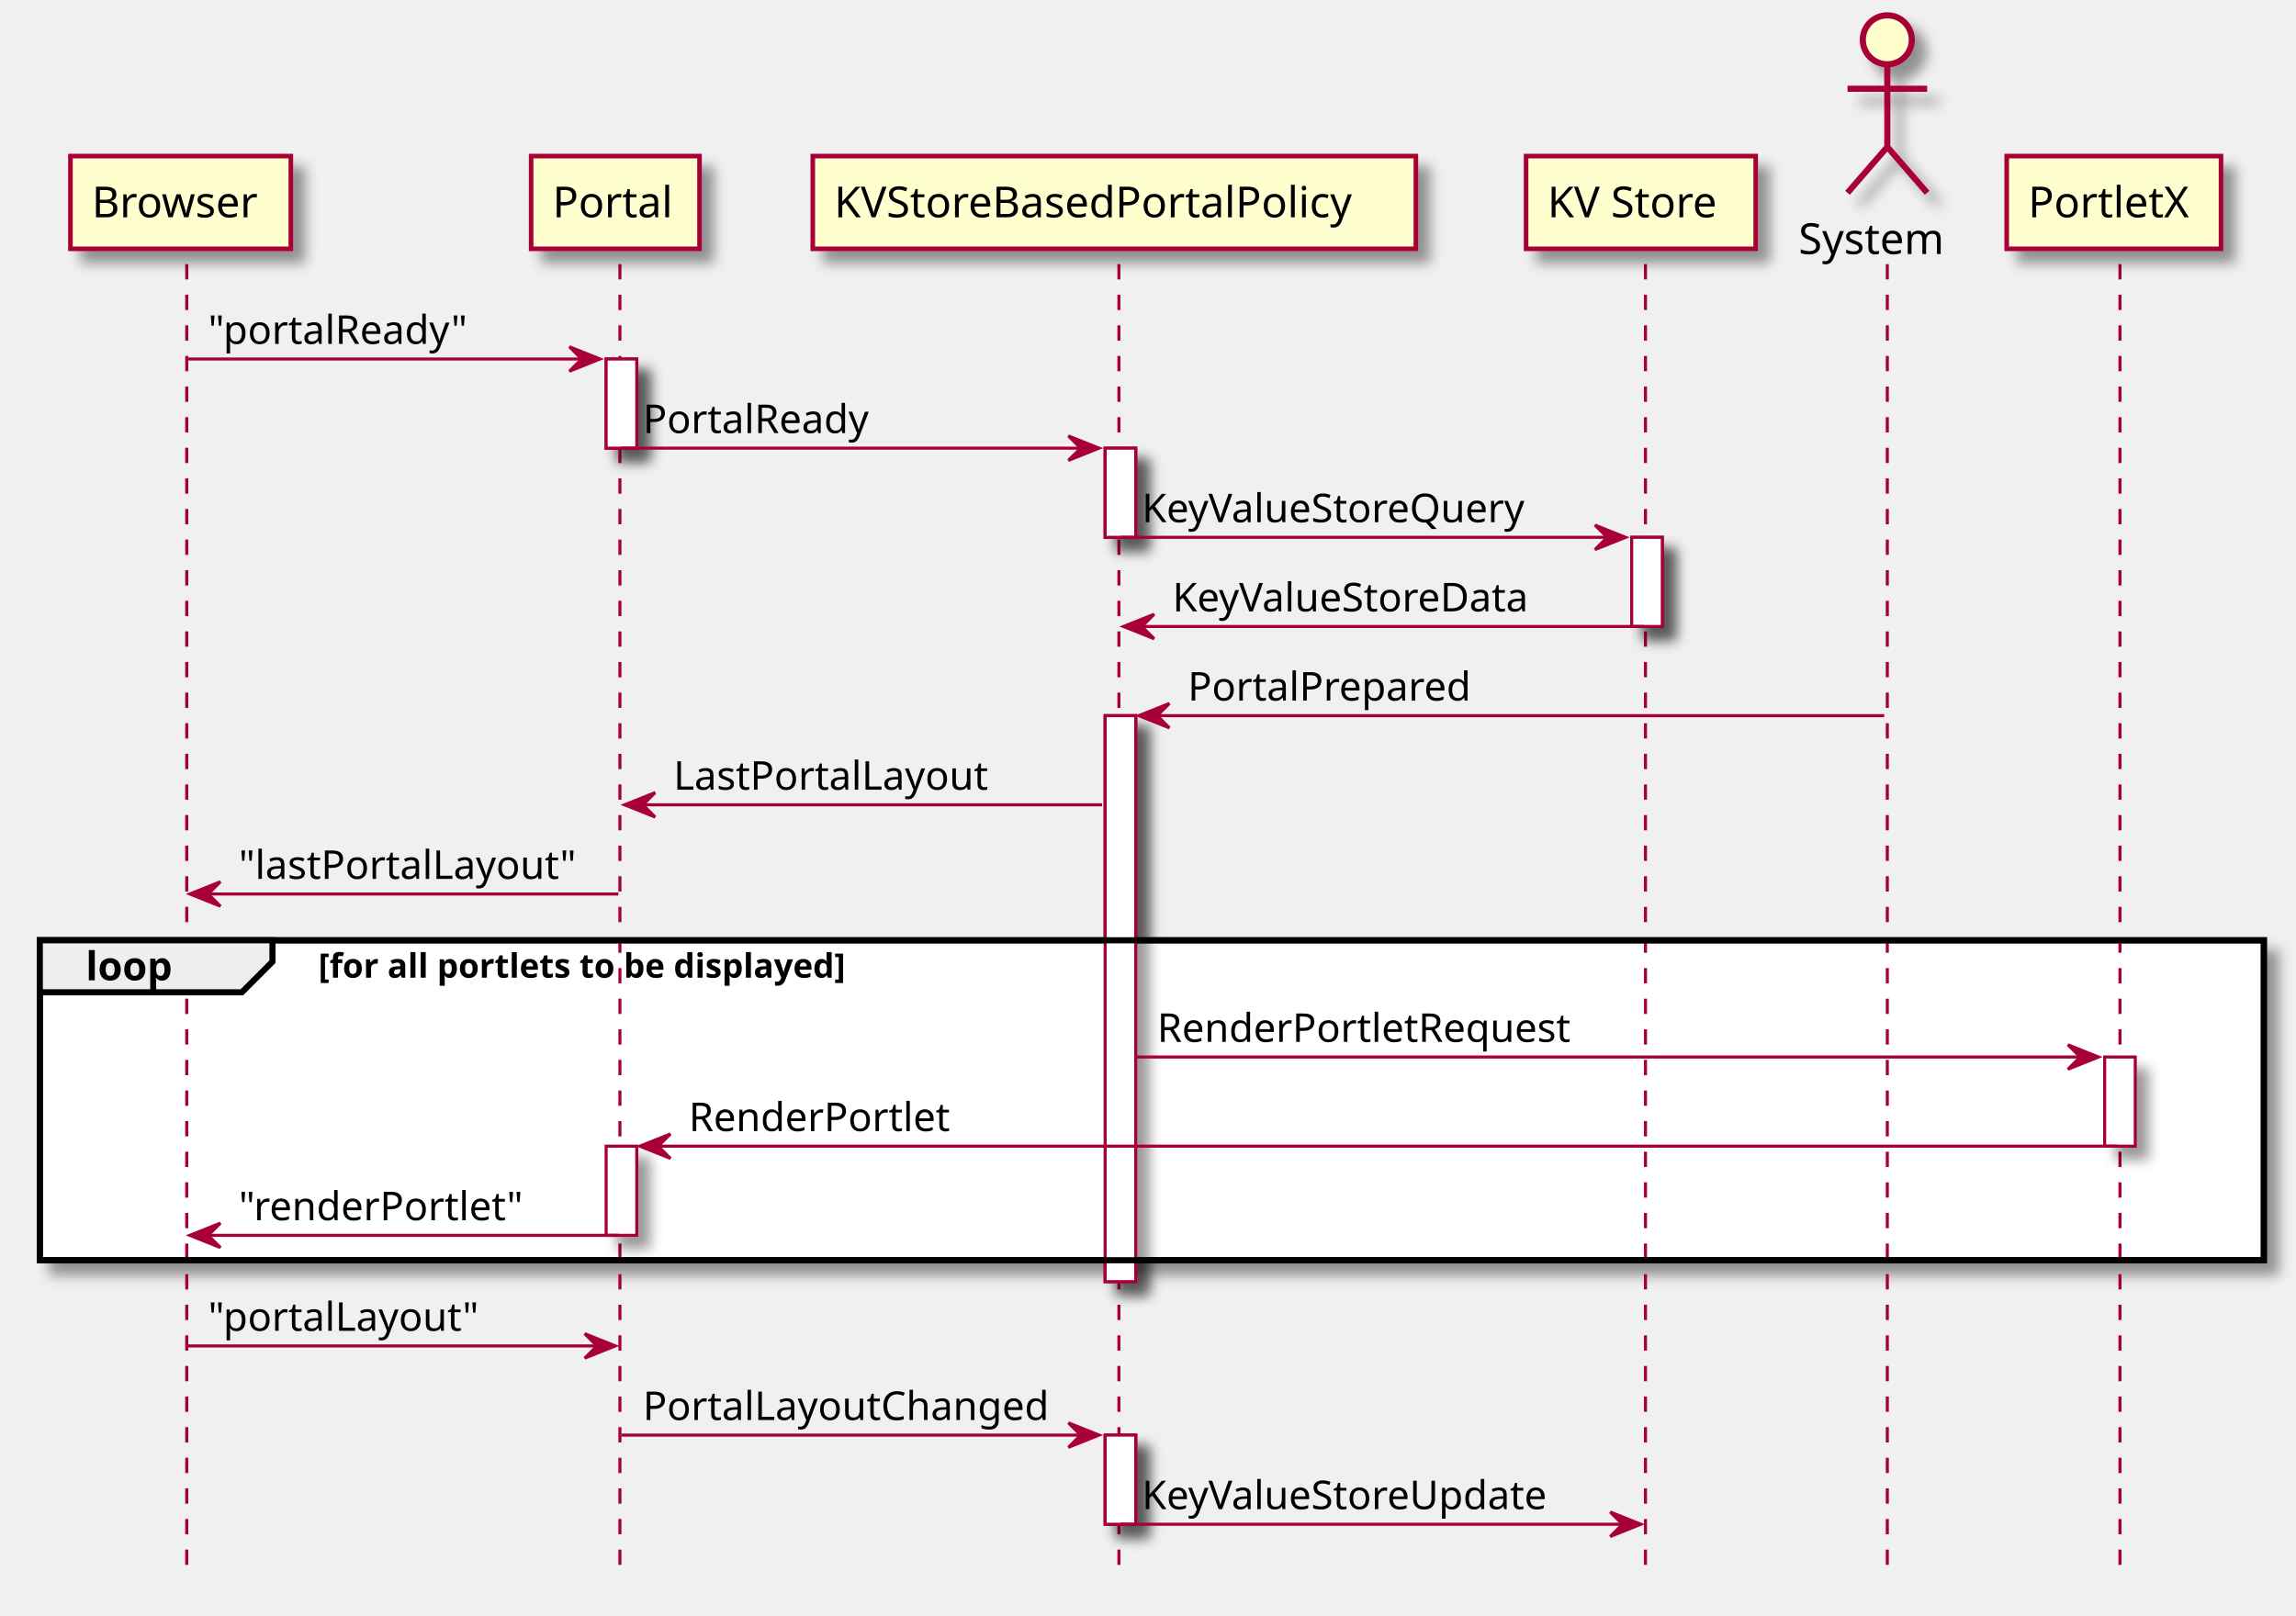
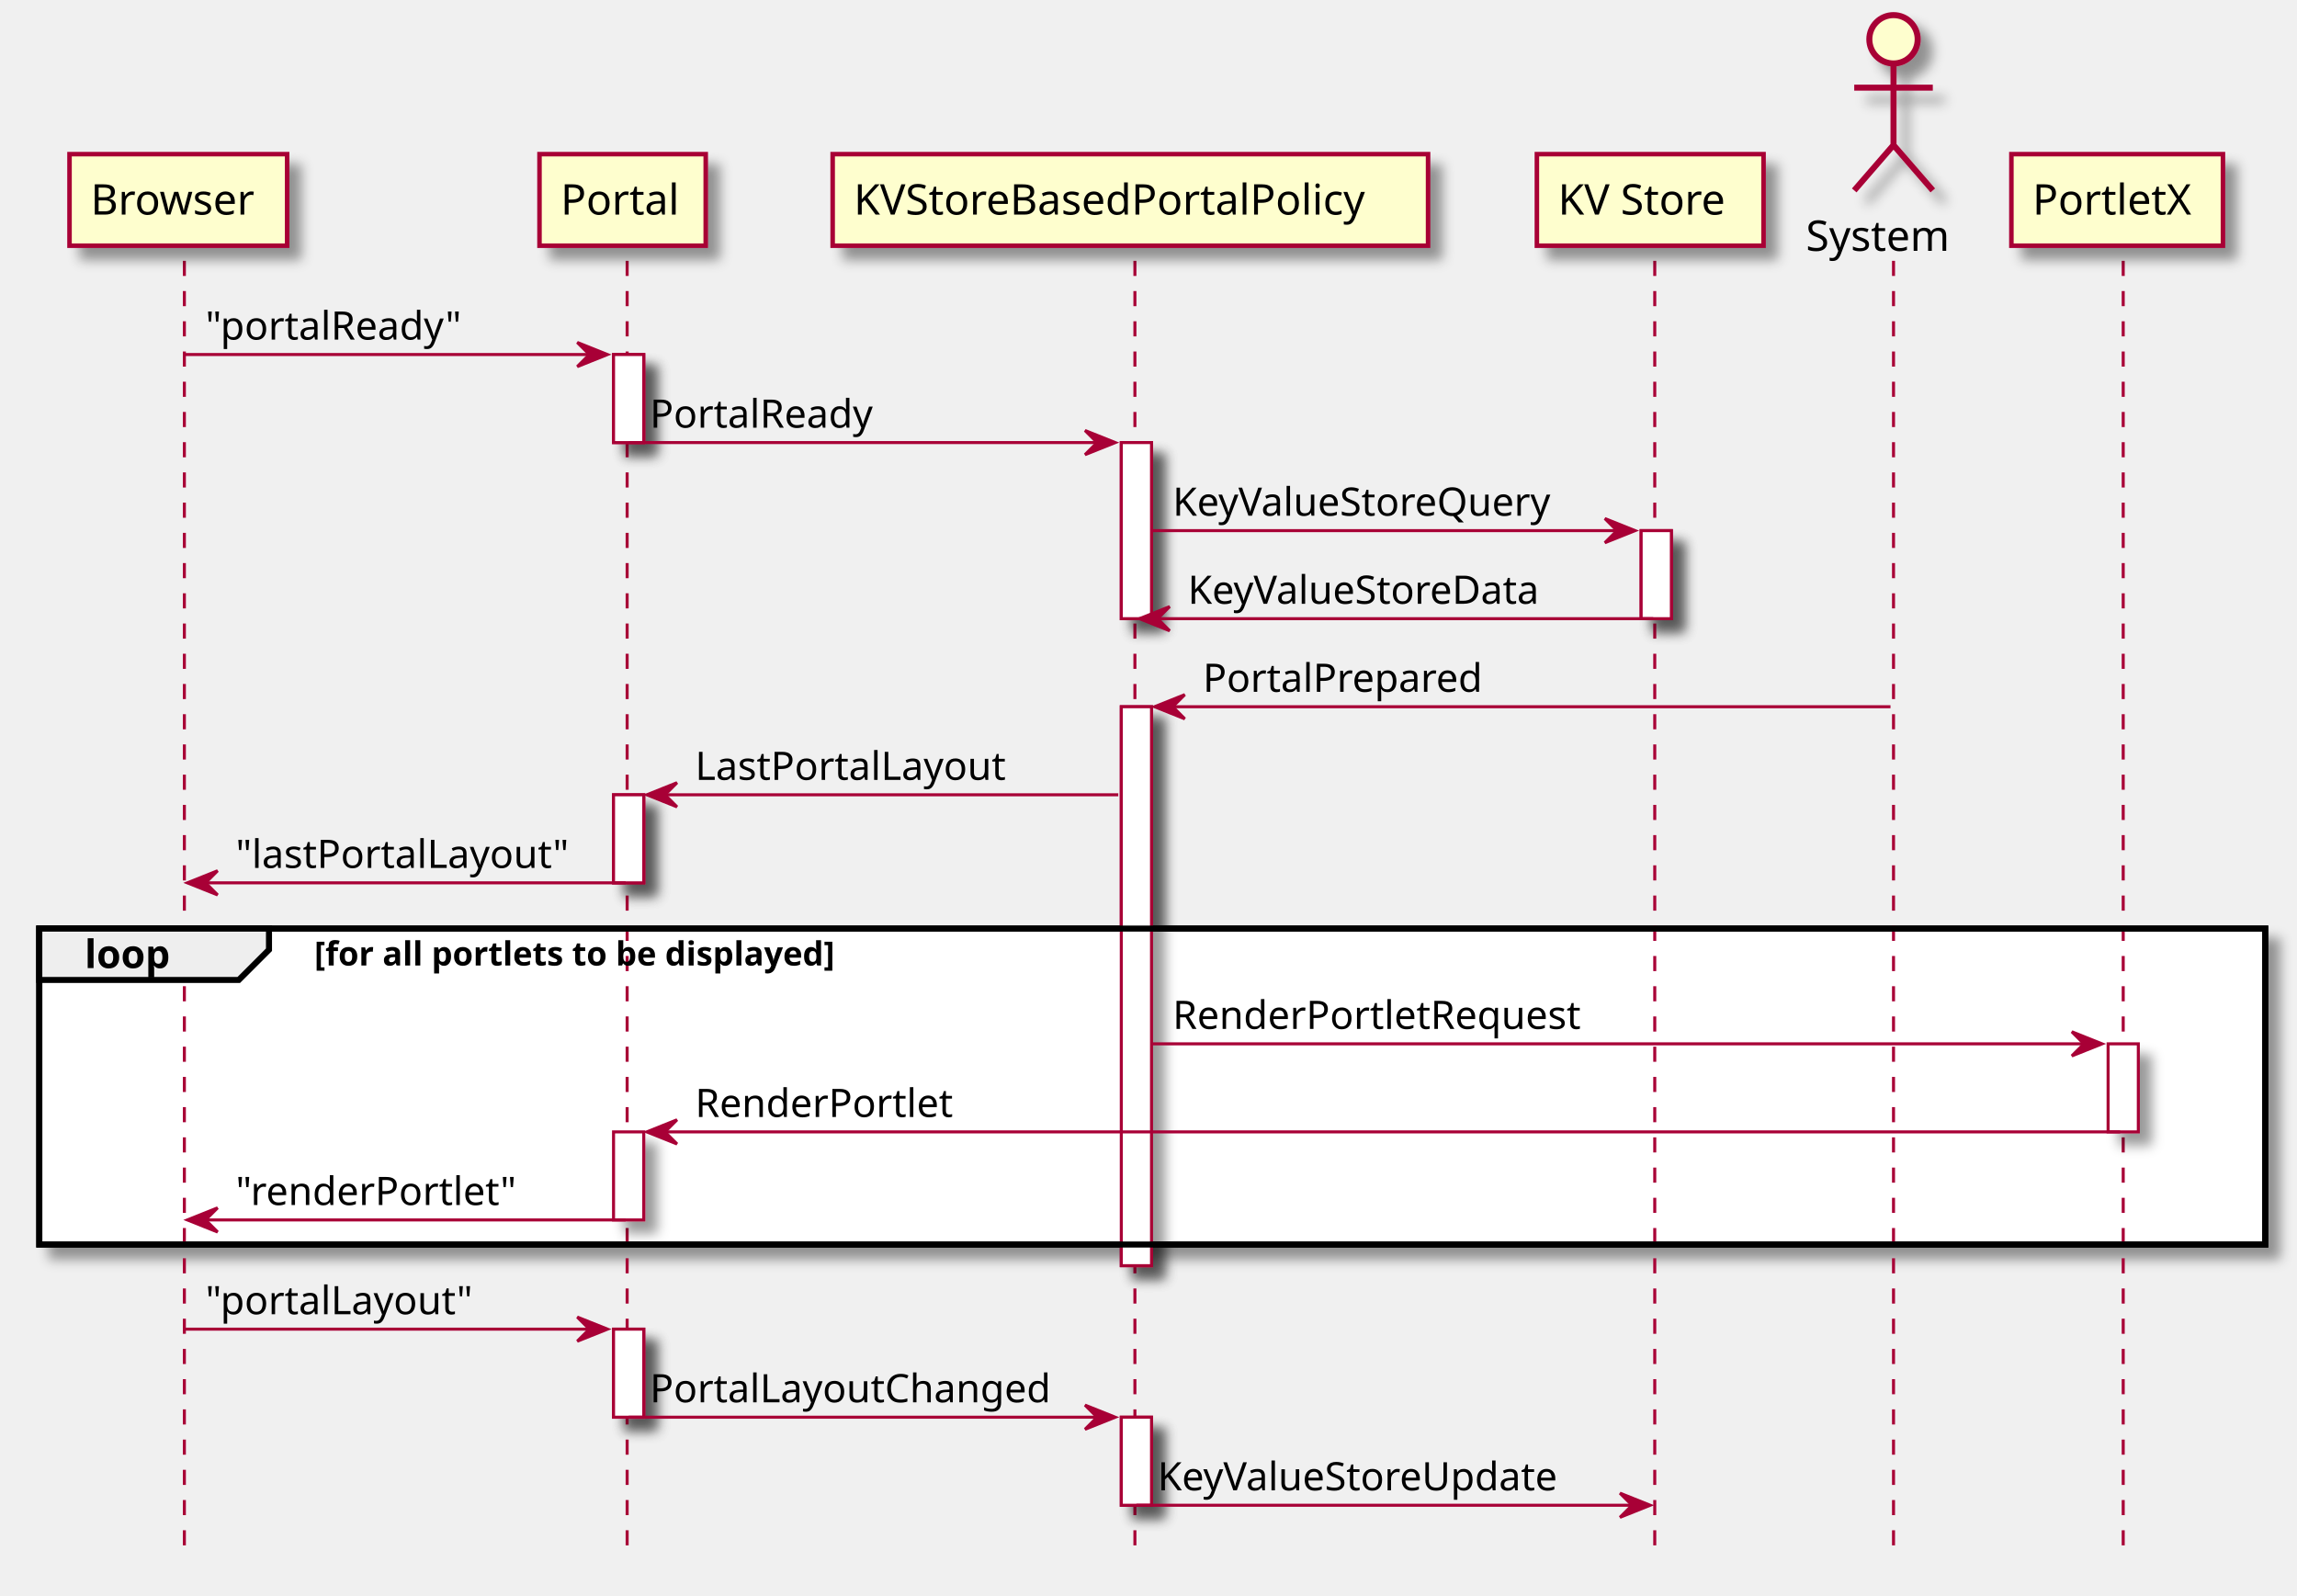
- <svg xmlns="http://www.w3.org/2000/svg" contentScriptType="application/ecmascript" contentStyleType="text/css" height="528px" preserveAspectRatio="none" style="width:750px;height:528px;" version="1.1" viewBox="0 0 750 528" width="750px" zoomAndPan="magnify">
+ <svg xmlns="http://www.w3.org/2000/svg" contentScriptType="application/ecmascript" contentStyleType="text/css" height="528px" preserveAspectRatio="none" style="width:760px;height:528px;" version="1.1" viewBox="0 0 760 528" width="760px" zoomAndPan="magnify">
  <defs>
-     <filter height="300%" id="f1e902iyvqw969" width="300%" x="-1" y="-1">
+     <filter height="300%" id="f14apqq0s5nfwx" width="300%" x="-1" y="-1">
      <feGaussianBlur result="blurOut" stdDeviation="2.0" />
      <feColorMatrix in="blurOut" result="blurOut2" type="matrix" values="0 0 0 0 0 0 0 0 0 0 0 0 0 0 0 0 0 0 .4 0" />
      <feOffset dx="4.0" dy="4.0" in="blurOut2" result="blurOut3" />
      <feBlend in="SourceGraphic" in2="blurOut3" mode="normal" />
    </filter>
  </defs>
  <g>
-     <rect fill="#FFFFFF" filter="url(#f1e902iyvqw969)" height="29.133" style="stroke: #A80036; stroke-width: 1.0;" width="10" x="198" y="117.297" />
-     <rect fill="#FFFFFF" filter="url(#f1e902iyvqw969)" height="29.133" style="stroke: #A80036; stroke-width: 1.0;" width="10" x="198" y="374.492" />
-     <rect fill="#FFFFFF" filter="url(#f1e902iyvqw969)" height="29.133" style="stroke: #A80036; stroke-width: 1.0;" width="10" x="361" y="146.43" />
-     <rect fill="#FFFFFF" filter="url(#f1e902iyvqw969)" height="184.93" style="stroke: #A80036; stroke-width: 1.0;" width="10" x="361" y="233.828" />
-     <rect fill="#FFFFFF" filter="url(#f1e902iyvqw969)" height="29.133" style="stroke: #A80036; stroke-width: 1.0;" width="10" x="361" y="468.891" />
-     <rect fill="#FFFFFF" filter="url(#f1e902iyvqw969)" height="29.133" style="stroke: #A80036; stroke-width: 1.0;" width="10" x="533" y="175.562" />
-     <rect fill="#FFFFFF" filter="url(#f1e902iyvqw969)" height="29.133" style="stroke: #A80036; stroke-width: 1.0;" width="10" x="687.5" y="345.359" />
-     <rect fill="#FFFFFF" filter="url(#f1e902iyvqw969)" height="104.531" style="stroke: #000000; stroke-width: 2.0;" width="726.5" x="13" y="307.227" />
+     <rect fill="#FFFFFF" filter="url(#f14apqq0s5nfwx)" height="29.133" style="stroke: #A80036; stroke-width: 1.0;" width="10" x="203" y="117.297" />
+     <rect fill="#FFFFFF" filter="url(#f14apqq0s5nfwx)" height="29.133" style="stroke: #A80036; stroke-width: 1.0;" width="10" x="203" y="262.961" />
+     <rect fill="#FFFFFF" filter="url(#f14apqq0s5nfwx)" height="29.133" style="stroke: #A80036; stroke-width: 1.0;" width="10" x="203" y="374.492" />
+     <rect fill="#FFFFFF" filter="url(#f14apqq0s5nfwx)" height="29.133" style="stroke: #A80036; stroke-width: 1.0;" width="10" x="203" y="439.758" />
+     <rect fill="#FFFFFF" filter="url(#f14apqq0s5nfwx)" height="58.266" style="stroke: #A80036; stroke-width: 1.0;" width="10" x="371" y="146.43" />
+     <rect fill="#FFFFFF" filter="url(#f14apqq0s5nfwx)" height="184.93" style="stroke: #A80036; stroke-width: 1.0;" width="10" x="371" y="233.828" />
+     <rect fill="#FFFFFF" filter="url(#f14apqq0s5nfwx)" height="29.133" style="stroke: #A80036; stroke-width: 1.0;" width="10" x="371" y="468.891" />
+     <rect fill="#FFFFFF" filter="url(#f14apqq0s5nfwx)" height="29.133" style="stroke: #A80036; stroke-width: 1.0;" width="10" x="543" y="175.562" />
+     <rect fill="#FFFFFF" filter="url(#f14apqq0s5nfwx)" height="29.133" style="stroke: #A80036; stroke-width: 1.0;" width="10" x="697.5" y="345.359" />
+     <rect fill="#FFFFFF" filter="url(#f14apqq0s5nfwx)" height="104.531" style="stroke: #000000; stroke-width: 2.0;" width="736.5" x="13" y="307.227" />
    <line style="stroke: #A80036; stroke-width: 1.0; stroke-dasharray: 5.0,5.0;" x1="61" x2="61" y1="86.297" y2="516.156" />
-     <line style="stroke: #A80036; stroke-width: 1.0; stroke-dasharray: 5.0,5.0;" x1="202.5" x2="202.5" y1="86.297" y2="516.156" />
-     <line style="stroke: #A80036; stroke-width: 1.0; stroke-dasharray: 5.0,5.0;" x1="365.5" x2="365.5" y1="86.297" y2="516.156" />
-     <line style="stroke: #A80036; stroke-width: 1.0; stroke-dasharray: 5.0,5.0;" x1="537.5" x2="537.5" y1="86.297" y2="516.156" />
-     <line style="stroke: #A80036; stroke-width: 1.0; stroke-dasharray: 5.0,5.0;" x1="616.5" x2="616.5" y1="86.297" y2="516.156" />
-     <line style="stroke: #A80036; stroke-width: 1.0; stroke-dasharray: 5.0,5.0;" x1="692.5" x2="692.5" y1="86.297" y2="516.156" />
-     <rect fill="#FEFECE" filter="url(#f1e902iyvqw969)" height="30.297" style="stroke: #A80036; stroke-width: 1.5;" width="72" x="23" y="51" />
+     <line style="stroke: #A80036; stroke-width: 1.0; stroke-dasharray: 5.0,5.0;" x1="207.5" x2="207.5" y1="86.297" y2="516.156" />
+     <line style="stroke: #A80036; stroke-width: 1.0; stroke-dasharray: 5.0,5.0;" x1="375.5" x2="375.5" y1="86.297" y2="516.156" />
+     <line style="stroke: #A80036; stroke-width: 1.0; stroke-dasharray: 5.0,5.0;" x1="547.5" x2="547.5" y1="86.297" y2="516.156" />
+     <line style="stroke: #A80036; stroke-width: 1.0; stroke-dasharray: 5.0,5.0;" x1="626.5" x2="626.5" y1="86.297" y2="516.156" />
+     <line style="stroke: #A80036; stroke-width: 1.0; stroke-dasharray: 5.0,5.0;" x1="702.5" x2="702.5" y1="86.297" y2="516.156" />
+     <rect fill="#FEFECE" filter="url(#f14apqq0s5nfwx)" height="30.297" style="stroke: #A80036; stroke-width: 1.5;" width="72" x="23" y="51" />
    <text fill="#000000" font-family="sans-serif" font-size="14" lengthAdjust="spacingAndGlyphs" textLength="58" x="30" y="70.995">Browser</text>
-     <rect fill="#FEFECE" filter="url(#f1e902iyvqw969)" height="30.297" style="stroke: #A80036; stroke-width: 1.5;" width="55" x="173.5" y="51" />
-     <text fill="#000000" font-family="sans-serif" font-size="14" lengthAdjust="spacingAndGlyphs" textLength="41" x="180.5" y="70.995">Portal</text>
-     <rect fill="#FEFECE" filter="url(#f1e902iyvqw969)" height="30.297" style="stroke: #A80036; stroke-width: 1.5;" width="197" x="265.5" y="51" />
-     <text fill="#000000" font-family="sans-serif" font-size="14" lengthAdjust="spacingAndGlyphs" textLength="183" x="272.5" y="70.995">KVStoreBasedPortalPolicy</text>
-     <rect fill="#FEFECE" filter="url(#f1e902iyvqw969)" height="30.297" style="stroke: #A80036; stroke-width: 1.5;" width="75" x="498.5" y="51" />
-     <text fill="#000000" font-family="sans-serif" font-size="14" lengthAdjust="spacingAndGlyphs" textLength="61" x="505.5" y="70.995">KV Store</text>
-     <text fill="#000000" font-family="sans-serif" font-size="14" lengthAdjust="spacingAndGlyphs" textLength="52" x="587.5" y="82.995">System</text>
-     <ellipse cx="616.5" cy="13" fill="#FEFECE" filter="url(#f1e902iyvqw969)" rx="8" ry="8" style="stroke: #A80036; stroke-width: 2.0;" />
-     <path d="M616.5,21 L616.5,48 M603.5,29 L629.5,29 M616.5,48 L603.5,63 M616.5,48 L629.5,63 " fill="#FEFECE" filter="url(#f1e902iyvqw969)" style="stroke: #A80036; stroke-width: 2.0;" />
-     <rect fill="#FEFECE" filter="url(#f1e902iyvqw969)" height="30.297" style="stroke: #A80036; stroke-width: 1.5;" width="70" x="655.5" y="51" />
-     <text fill="#000000" font-family="sans-serif" font-size="14" lengthAdjust="spacingAndGlyphs" textLength="56" x="662.5" y="70.995">PortletX</text>
-     <rect fill="#FFFFFF" filter="url(#f1e902iyvqw969)" height="29.133" style="stroke: #A80036; stroke-width: 1.0;" width="10" x="198" y="117.297" />
-     <rect fill="#FFFFFF" filter="url(#f1e902iyvqw969)" height="29.133" style="stroke: #A80036; stroke-width: 1.0;" width="10" x="198" y="374.492" />
-     <rect fill="#FFFFFF" filter="url(#f1e902iyvqw969)" height="29.133" style="stroke: #A80036; stroke-width: 1.0;" width="10" x="361" y="146.43" />
-     <rect fill="#FFFFFF" filter="url(#f1e902iyvqw969)" height="184.93" style="stroke: #A80036; stroke-width: 1.0;" width="10" x="361" y="233.828" />
-     <rect fill="#FFFFFF" filter="url(#f1e902iyvqw969)" height="29.133" style="stroke: #A80036; stroke-width: 1.0;" width="10" x="361" y="468.891" />
-     <rect fill="#FFFFFF" filter="url(#f1e902iyvqw969)" height="29.133" style="stroke: #A80036; stroke-width: 1.0;" width="10" x="533" y="175.562" />
-     <rect fill="#FFFFFF" filter="url(#f1e902iyvqw969)" height="29.133" style="stroke: #A80036; stroke-width: 1.0;" width="10" x="687.5" y="345.359" />
-     <polygon fill="#A80036" points="186,113.297,196,117.297,186,121.297,190,117.297" style="stroke: #A80036; stroke-width: 1.0;" />
-     <line style="stroke: #A80036; stroke-width: 1.0;" x1="61" x2="192" y1="117.297" y2="117.297" />
+     <rect fill="#FEFECE" filter="url(#f14apqq0s5nfwx)" height="30.297" style="stroke: #A80036; stroke-width: 1.5;" width="55" x="178.5" y="51" />
+     <text fill="#000000" font-family="sans-serif" font-size="14" lengthAdjust="spacingAndGlyphs" textLength="41" x="185.5" y="70.995">Portal</text>
+     <rect fill="#FEFECE" filter="url(#f14apqq0s5nfwx)" height="30.297" style="stroke: #A80036; stroke-width: 1.5;" width="197" x="275.5" y="51" />
+     <text fill="#000000" font-family="sans-serif" font-size="14" lengthAdjust="spacingAndGlyphs" textLength="183" x="282.5" y="70.995">KVStoreBasedPortalPolicy</text>
+     <rect fill="#FEFECE" filter="url(#f14apqq0s5nfwx)" height="30.297" style="stroke: #A80036; stroke-width: 1.5;" width="75" x="508.5" y="51" />
+     <text fill="#000000" font-family="sans-serif" font-size="14" lengthAdjust="spacingAndGlyphs" textLength="61" x="515.5" y="70.995">KV Store</text>
+     <text fill="#000000" font-family="sans-serif" font-size="14" lengthAdjust="spacingAndGlyphs" textLength="52" x="597.5" y="82.995">System</text>
+     <ellipse cx="626.5" cy="13" fill="#FEFECE" filter="url(#f14apqq0s5nfwx)" rx="8" ry="8" style="stroke: #A80036; stroke-width: 2.0;" />
+     <path d="M626.5,21 L626.5,48 M613.5,29 L639.5,29 M626.5,48 L613.5,63 M626.5,48 L639.5,63 " fill="#FEFECE" filter="url(#f14apqq0s5nfwx)" style="stroke: #A80036; stroke-width: 2.0;" />
+     <rect fill="#FEFECE" filter="url(#f14apqq0s5nfwx)" height="30.297" style="stroke: #A80036; stroke-width: 1.5;" width="70" x="665.5" y="51" />
+     <text fill="#000000" font-family="sans-serif" font-size="14" lengthAdjust="spacingAndGlyphs" textLength="56" x="672.5" y="70.995">PortletX</text>
+     <rect fill="#FFFFFF" filter="url(#f14apqq0s5nfwx)" height="29.133" style="stroke: #A80036; stroke-width: 1.0;" width="10" x="203" y="117.297" />
+     <rect fill="#FFFFFF" filter="url(#f14apqq0s5nfwx)" height="29.133" style="stroke: #A80036; stroke-width: 1.0;" width="10" x="203" y="262.961" />
+     <rect fill="#FFFFFF" filter="url(#f14apqq0s5nfwx)" height="29.133" style="stroke: #A80036; stroke-width: 1.0;" width="10" x="203" y="374.492" />
+     <rect fill="#FFFFFF" filter="url(#f14apqq0s5nfwx)" height="29.133" style="stroke: #A80036; stroke-width: 1.0;" width="10" x="203" y="439.758" />
+     <rect fill="#FFFFFF" filter="url(#f14apqq0s5nfwx)" height="58.266" style="stroke: #A80036; stroke-width: 1.0;" width="10" x="371" y="146.43" />
+     <rect fill="#FFFFFF" filter="url(#f14apqq0s5nfwx)" height="184.93" style="stroke: #A80036; stroke-width: 1.0;" width="10" x="371" y="233.828" />
+     <rect fill="#FFFFFF" filter="url(#f14apqq0s5nfwx)" height="29.133" style="stroke: #A80036; stroke-width: 1.0;" width="10" x="371" y="468.891" />
+     <rect fill="#FFFFFF" filter="url(#f14apqq0s5nfwx)" height="29.133" style="stroke: #A80036; stroke-width: 1.0;" width="10" x="543" y="175.562" />
+     <rect fill="#FFFFFF" filter="url(#f14apqq0s5nfwx)" height="29.133" style="stroke: #A80036; stroke-width: 1.0;" width="10" x="697.5" y="345.359" />
+     <polygon fill="#A80036" points="191,113.297,201,117.297,191,121.297,195,117.297" style="stroke: #A80036; stroke-width: 1.0;" />
+     <line style="stroke: #A80036; stroke-width: 1.0;" x1="61" x2="197" y1="117.297" y2="117.297" />
    <text fill="#000000" font-family="sans-serif" font-size="13" lengthAdjust="spacingAndGlyphs" textLength="91" x="68" y="112.364">"portalReady"</text>
-     <polygon fill="#A80036" points="349,142.43,359,146.43,349,150.43,353,146.43" style="stroke: #A80036; stroke-width: 1.0;" />
-     <line style="stroke: #A80036; stroke-width: 1.0;" x1="203" x2="355" y1="146.43" y2="146.43" />
-     <text fill="#000000" font-family="sans-serif" font-size="13" lengthAdjust="spacingAndGlyphs" textLength="79" x="210" y="141.497">PortalReady</text>
-     <polygon fill="#A80036" points="521,171.562,531,175.562,521,179.562,525,175.562" style="stroke: #A80036; stroke-width: 1.0;" />
-     <line style="stroke: #A80036; stroke-width: 1.0;" x1="366" x2="527" y1="175.562" y2="175.562" />
-     <text fill="#000000" font-family="sans-serif" font-size="13" lengthAdjust="spacingAndGlyphs" textLength="135" x="373" y="170.629">KeyValueStoreQuery</text>
-     <polygon fill="#A80036" points="377,200.695,367,204.695,377,208.695,373,204.695" style="stroke: #A80036; stroke-width: 1.0;" />
-     <line style="stroke: #A80036; stroke-width: 1.0;" x1="371" x2="537" y1="204.695" y2="204.695" />
-     <text fill="#000000" font-family="sans-serif" font-size="13" lengthAdjust="spacingAndGlyphs" textLength="127" x="383" y="199.762">KeyValueStoreData</text>
-     <polygon fill="#A80036" points="382,229.828,372,233.828,382,237.828,378,233.828" style="stroke: #A80036; stroke-width: 1.0;" />
-     <line style="stroke: #A80036; stroke-width: 1.0;" x1="376" x2="615.5" y1="233.828" y2="233.828" />
-     <text fill="#000000" font-family="sans-serif" font-size="13" lengthAdjust="spacingAndGlyphs" textLength="96" x="388" y="228.895">PortalPrepared</text>
-     <polygon fill="#A80036" points="214,258.961,204,262.961,214,266.961,210,262.961" style="stroke: #A80036; stroke-width: 1.0;" />
-     <line style="stroke: #A80036; stroke-width: 1.0;" x1="208" x2="360" y1="262.961" y2="262.961" />
-     <text fill="#000000" font-family="sans-serif" font-size="13" lengthAdjust="spacingAndGlyphs" textLength="109" x="220" y="258.028">LastPortalLayout</text>
+     <polygon fill="#A80036" points="359,142.43,369,146.43,359,150.43,363,146.43" style="stroke: #A80036; stroke-width: 1.0;" />
+     <line style="stroke: #A80036; stroke-width: 1.0;" x1="208" x2="365" y1="146.43" y2="146.43" />
+     <text fill="#000000" font-family="sans-serif" font-size="13" lengthAdjust="spacingAndGlyphs" textLength="79" x="215" y="141.497">PortalReady</text>
+     <polygon fill="#A80036" points="531,171.562,541,175.562,531,179.562,535,175.562" style="stroke: #A80036; stroke-width: 1.0;" />
+     <line style="stroke: #A80036; stroke-width: 1.0;" x1="381" x2="537" y1="175.562" y2="175.562" />
+     <text fill="#000000" font-family="sans-serif" font-size="13" lengthAdjust="spacingAndGlyphs" textLength="135" x="388" y="170.629">KeyValueStoreQuery</text>
+     <polygon fill="#A80036" points="387,200.695,377,204.695,387,208.695,383,204.695" style="stroke: #A80036; stroke-width: 1.0;" />
+     <line style="stroke: #A80036; stroke-width: 1.0;" x1="381" x2="547" y1="204.695" y2="204.695" />
+     <text fill="#000000" font-family="sans-serif" font-size="13" lengthAdjust="spacingAndGlyphs" textLength="127" x="393" y="199.762">KeyValueStoreData</text>
+     <polygon fill="#A80036" points="392,229.828,382,233.828,392,237.828,388,233.828" style="stroke: #A80036; stroke-width: 1.0;" />
+     <line style="stroke: #A80036; stroke-width: 1.0;" x1="386" x2="625.5" y1="233.828" y2="233.828" />
+     <text fill="#000000" font-family="sans-serif" font-size="13" lengthAdjust="spacingAndGlyphs" textLength="96" x="398" y="228.895">PortalPrepared</text>
+     <polygon fill="#A80036" points="224,258.961,214,262.961,224,266.961,220,262.961" style="stroke: #A80036; stroke-width: 1.0;" />
+     <line style="stroke: #A80036; stroke-width: 1.0;" x1="218" x2="370" y1="262.961" y2="262.961" />
+     <text fill="#000000" font-family="sans-serif" font-size="13" lengthAdjust="spacingAndGlyphs" textLength="109" x="230" y="258.028">LastPortalLayout</text>
    <polygon fill="#A80036" points="72,288.094,62,292.094,72,296.094,68,292.094" style="stroke: #A80036; stroke-width: 1.0;" />
-     <line style="stroke: #A80036; stroke-width: 1.0;" x1="66" x2="202" y1="292.094" y2="292.094" />
+     <line style="stroke: #A80036; stroke-width: 1.0;" x1="66" x2="207" y1="292.094" y2="292.094" />
    <text fill="#000000" font-family="sans-serif" font-size="13" lengthAdjust="spacingAndGlyphs" textLength="118" x="78" y="287.161">"lastPortalLayout"</text>
-     <rect fill="none" height="104.531" style="stroke: #000000; stroke-width: 2.0;" width="726.5" x="13" y="307.227" />
+     <rect fill="none" height="104.531" style="stroke: #000000; stroke-width: 2.0;" width="736.5" x="13" y="307.227" />
    <polygon fill="#EEEEEE" points="13,307.227,89,307.227,89,314.227,79,324.227,13,324.227,13,307.227" style="stroke: #000000; stroke-width: 2.0;" />
    <text fill="#000000" font-family="sans-serif" font-size="13" font-weight="bold" lengthAdjust="spacingAndGlyphs" textLength="31" x="28" y="320.293">loop</text>
    <text fill="#000000" font-family="sans-serif" font-size="11" font-weight="bold" lengthAdjust="spacingAndGlyphs" textLength="200" x="104" y="319.437">[for all portlets to be displayed]</text>
-     <polygon fill="#A80036" points="675.5,341.359,685.5,345.359,675.5,349.359,679.5,345.359" style="stroke: #A80036; stroke-width: 1.0;" />
-     <line style="stroke: #A80036; stroke-width: 1.0;" x1="371" x2="681.5" y1="345.359" y2="345.359" />
-     <text fill="#000000" font-family="sans-serif" font-size="13" lengthAdjust="spacingAndGlyphs" textLength="142" x="378" y="340.426">RenderPortletRequest</text>
-     <polygon fill="#A80036" points="219,370.492,209,374.492,219,378.492,215,374.492" style="stroke: #A80036; stroke-width: 1.0;" />
-     <line style="stroke: #A80036; stroke-width: 1.0;" x1="213" x2="691.5" y1="374.492" y2="374.492" />
-     <text fill="#000000" font-family="sans-serif" font-size="13" lengthAdjust="spacingAndGlyphs" textLength="89" x="225" y="369.559">RenderPortlet</text>
+     <polygon fill="#A80036" points="685.5,341.359,695.5,345.359,685.5,349.359,689.5,345.359" style="stroke: #A80036; stroke-width: 1.0;" />
+     <line style="stroke: #A80036; stroke-width: 1.0;" x1="381" x2="691.5" y1="345.359" y2="345.359" />
+     <text fill="#000000" font-family="sans-serif" font-size="13" lengthAdjust="spacingAndGlyphs" textLength="142" x="388" y="340.426">RenderPortletRequest</text>
+     <polygon fill="#A80036" points="224,370.492,214,374.492,224,378.492,220,374.492" style="stroke: #A80036; stroke-width: 1.0;" />
+     <line style="stroke: #A80036; stroke-width: 1.0;" x1="218" x2="701.5" y1="374.492" y2="374.492" />
+     <text fill="#000000" font-family="sans-serif" font-size="13" lengthAdjust="spacingAndGlyphs" textLength="89" x="230" y="369.559">RenderPortlet</text>
    <polygon fill="#A80036" points="72,399.625,62,403.625,72,407.625,68,403.625" style="stroke: #A80036; stroke-width: 1.0;" />
-     <line style="stroke: #A80036; stroke-width: 1.0;" x1="66" x2="202" y1="403.625" y2="403.625" />
+     <line style="stroke: #A80036; stroke-width: 1.0;" x1="66" x2="207" y1="403.625" y2="403.625" />
    <text fill="#000000" font-family="sans-serif" font-size="13" lengthAdjust="spacingAndGlyphs" textLength="97" x="78" y="398.692">"renderPortlet"</text>
    <polygon fill="#A80036" points="191,435.758,201,439.758,191,443.758,195,439.758" style="stroke: #A80036; stroke-width: 1.0;" />
    <line style="stroke: #A80036; stroke-width: 1.0;" x1="61" x2="197" y1="439.758" y2="439.758" />
    <text fill="#000000" font-family="sans-serif" font-size="13" lengthAdjust="spacingAndGlyphs" textLength="94" x="68" y="434.825">"portalLayout"</text>
-     <polygon fill="#A80036" points="349,464.891,359,468.891,349,472.891,353,468.891" style="stroke: #A80036; stroke-width: 1.0;" />
-     <line style="stroke: #A80036; stroke-width: 1.0;" x1="203" x2="355" y1="468.891" y2="468.891" />
-     <text fill="#000000" font-family="sans-serif" font-size="13" lengthAdjust="spacingAndGlyphs" textLength="139" x="210" y="463.957">PortalLayoutChanged</text>
-     <polygon fill="#A80036" points="526,494.023,536,498.023,526,502.023,530,498.023" style="stroke: #A80036; stroke-width: 1.0;" />
-     <line style="stroke: #A80036; stroke-width: 1.0;" x1="366" x2="532" y1="498.023" y2="498.023" />
-     <text fill="#000000" font-family="sans-serif" font-size="13" lengthAdjust="spacingAndGlyphs" textLength="143" x="373" y="493.09">KeyValueStoreUpdate</text>
+     <polygon fill="#A80036" points="359,464.891,369,468.891,359,472.891,363,468.891" style="stroke: #A80036; stroke-width: 1.0;" />
+     <line style="stroke: #A80036; stroke-width: 1.0;" x1="208" x2="365" y1="468.891" y2="468.891" />
+     <text fill="#000000" font-family="sans-serif" font-size="13" lengthAdjust="spacingAndGlyphs" textLength="139" x="215" y="463.957">PortalLayoutChanged</text>
+     <polygon fill="#A80036" points="536,494.023,546,498.023,536,502.023,540,498.023" style="stroke: #A80036; stroke-width: 1.0;" />
+     <line style="stroke: #A80036; stroke-width: 1.0;" x1="376" x2="542" y1="498.023" y2="498.023" />
+     <text fill="#000000" font-family="sans-serif" font-size="13" lengthAdjust="spacingAndGlyphs" textLength="143" x="383" y="493.09">KeyValueStoreUpdate</text>
  </g>
</svg>
